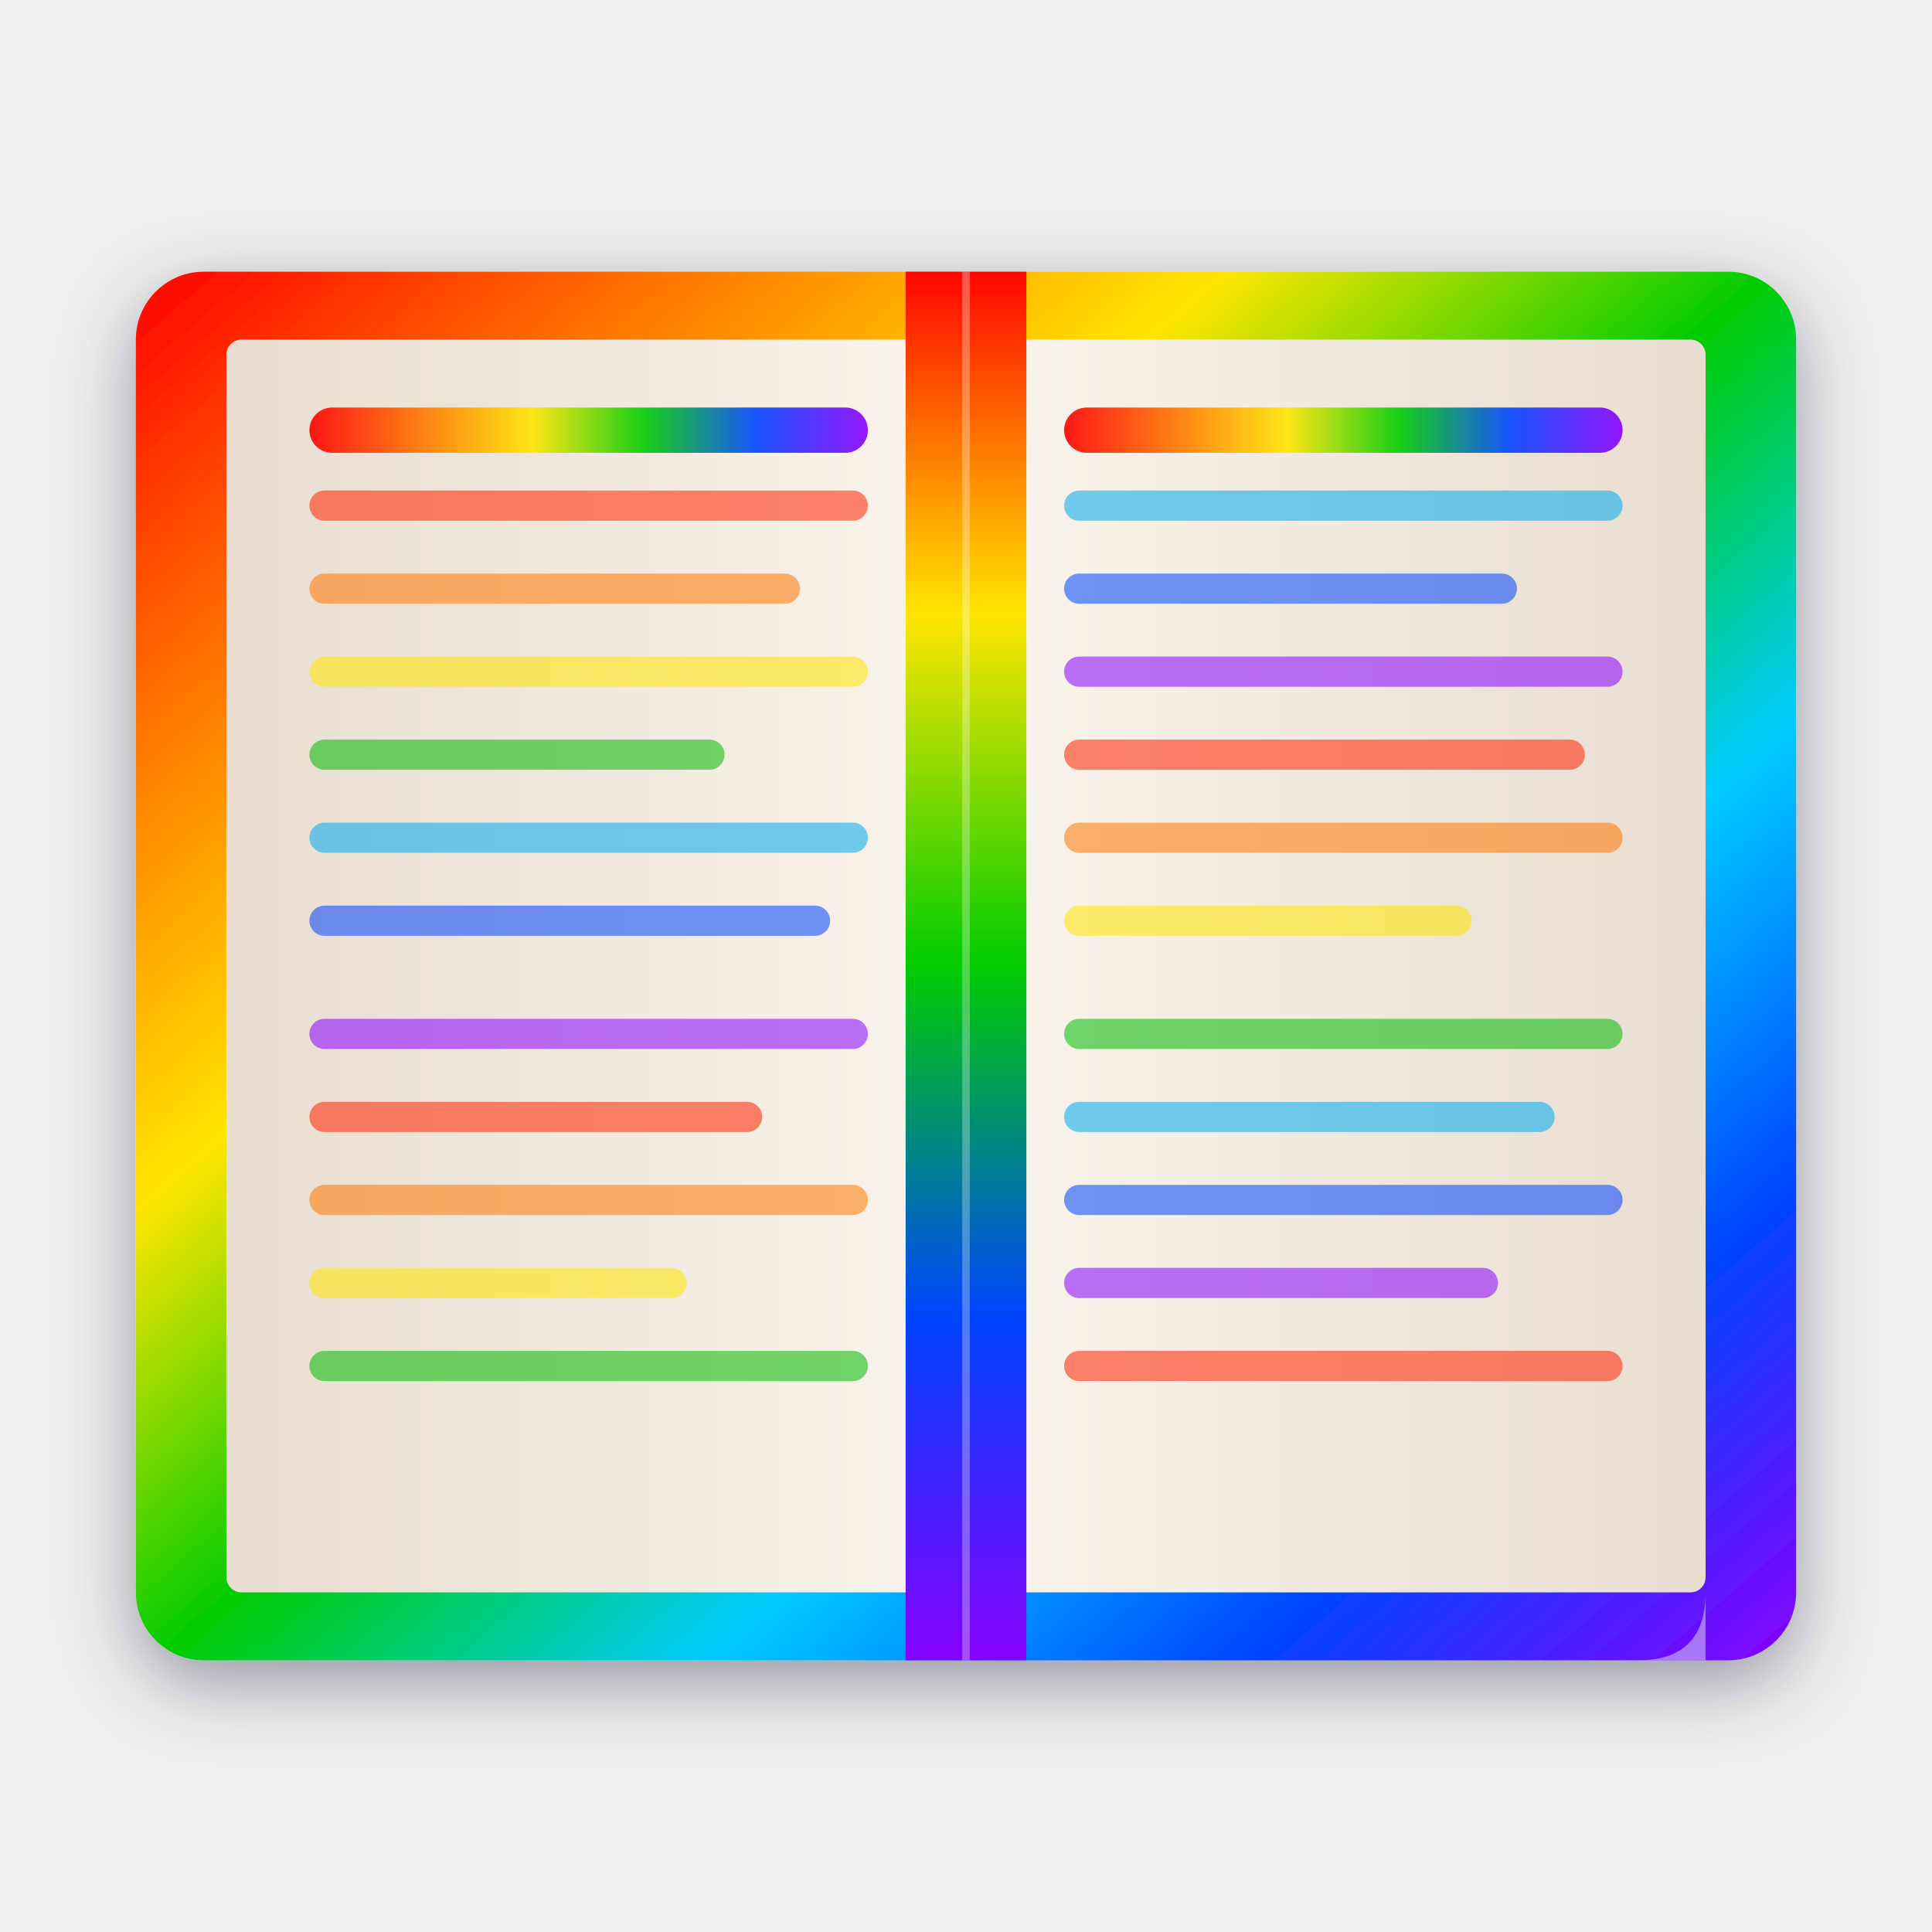
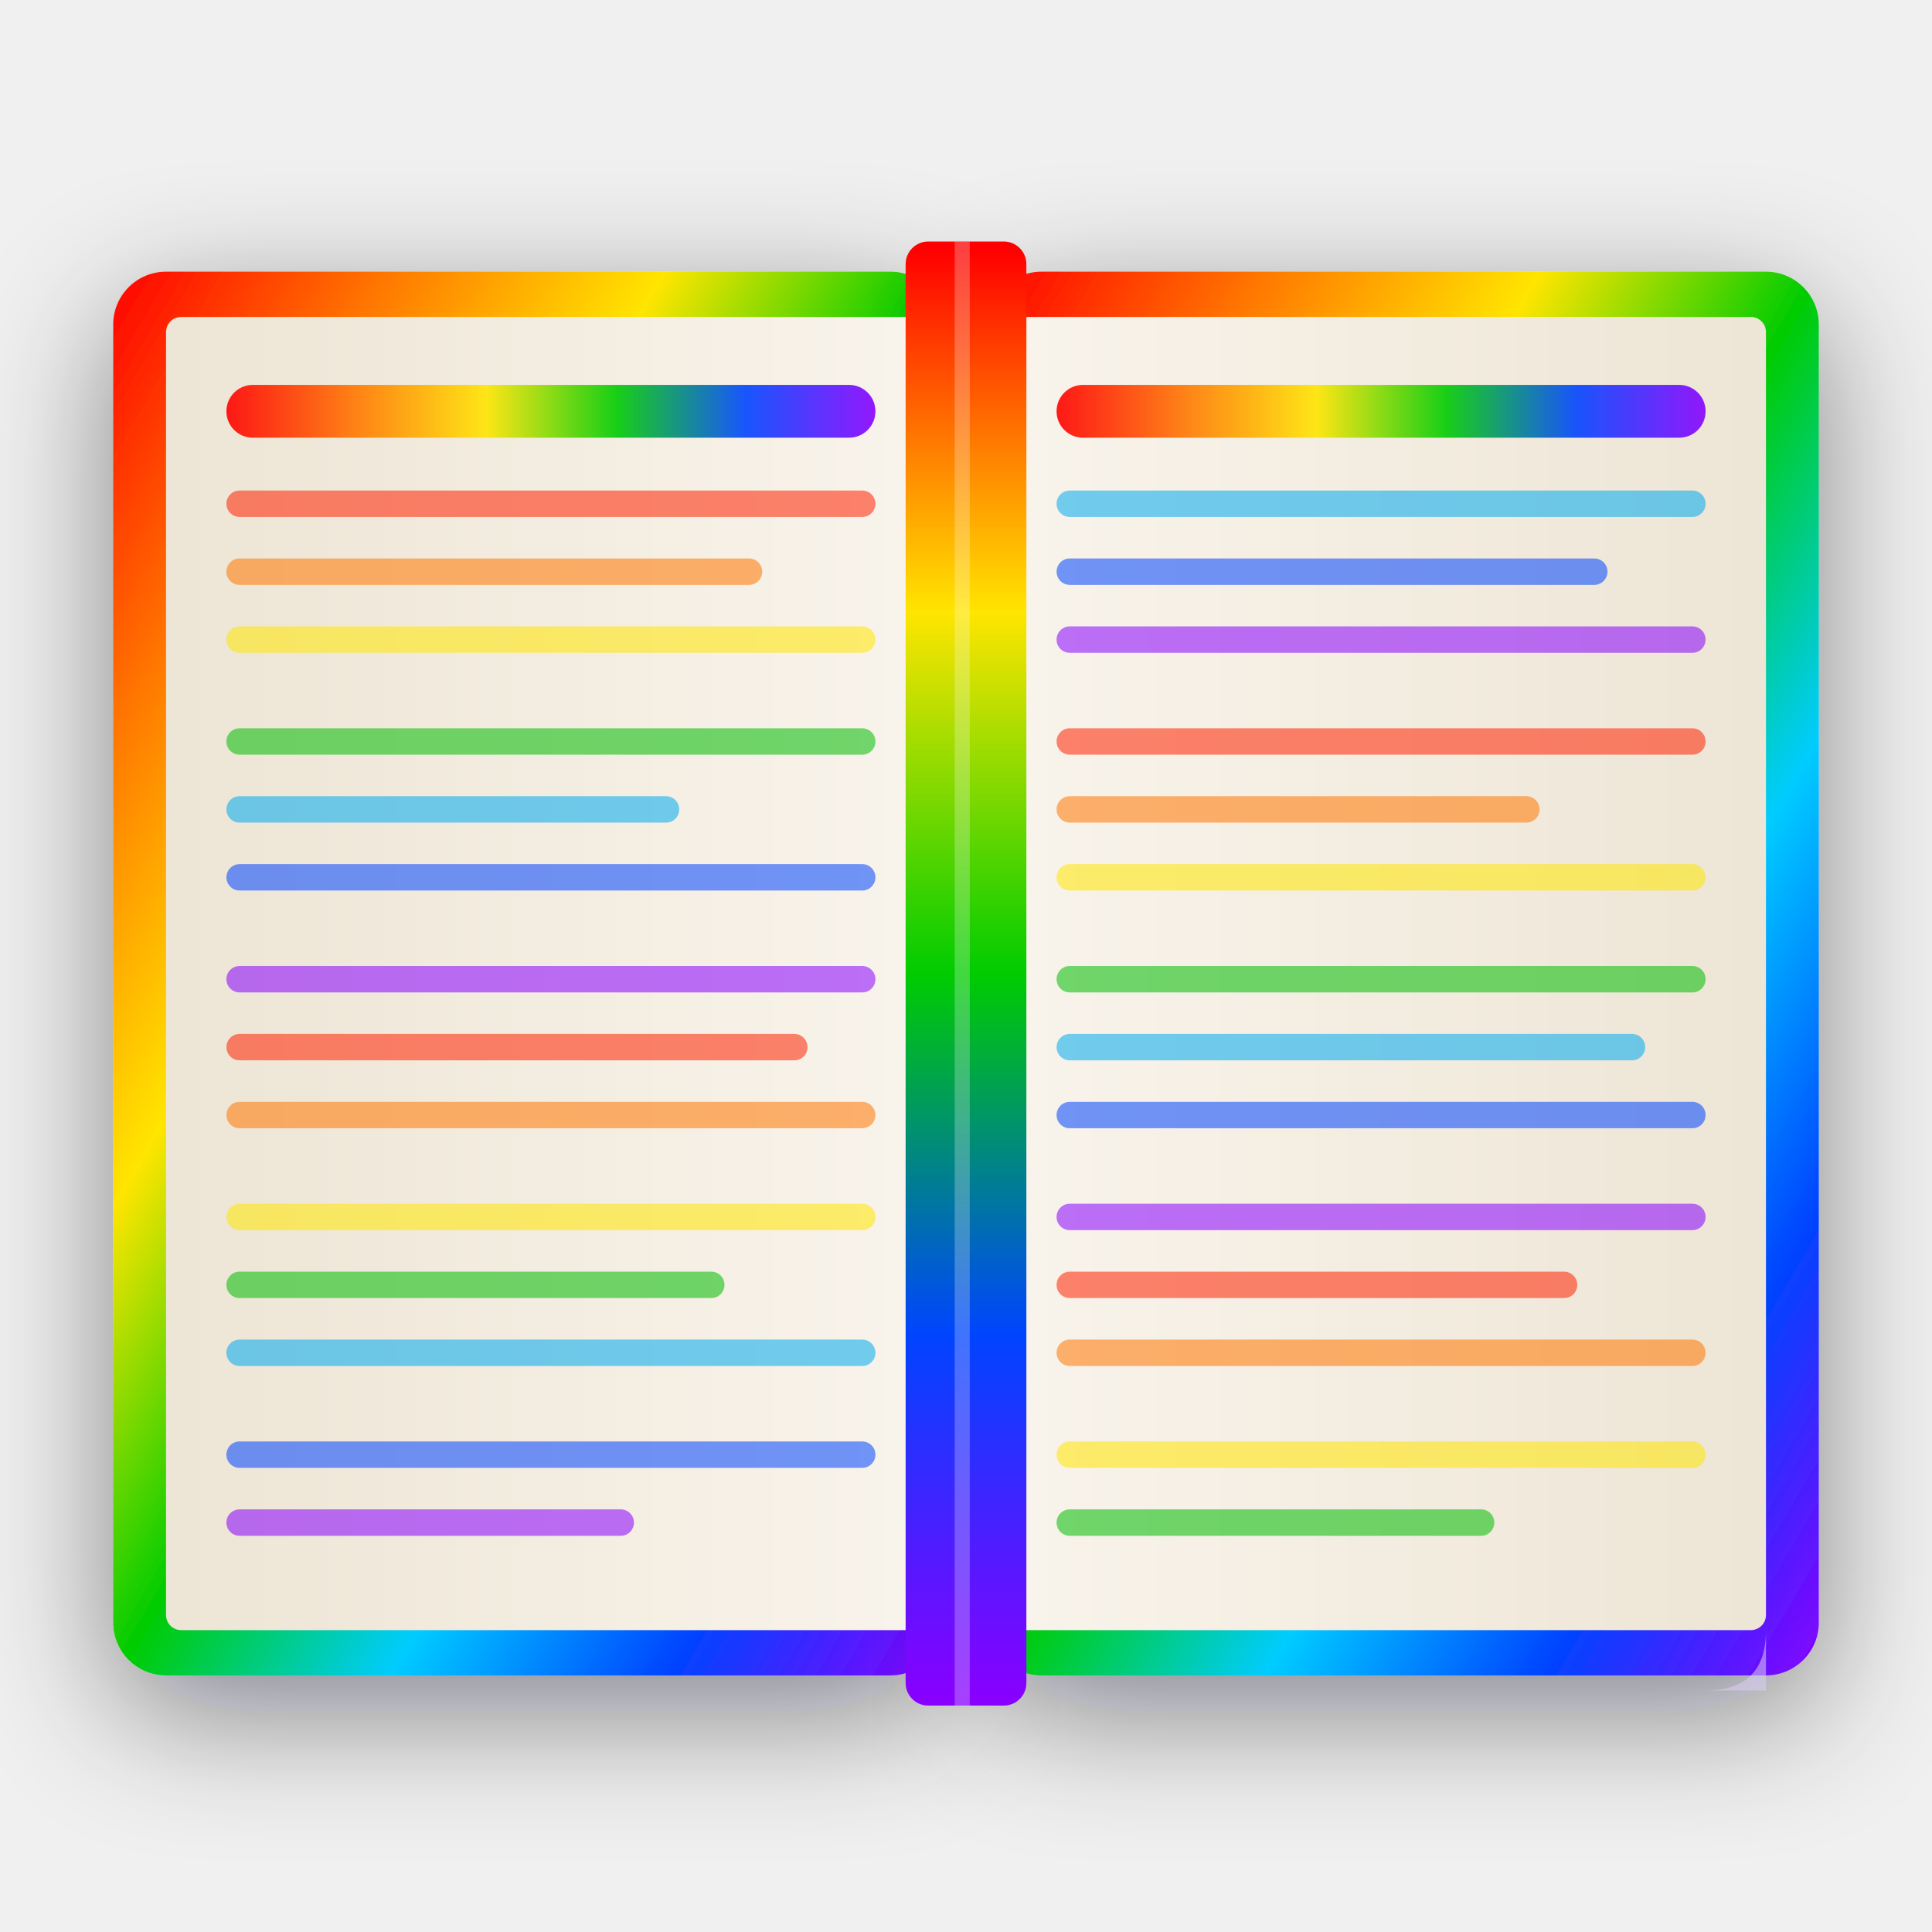
<svg xmlns="http://www.w3.org/2000/svg" viewBox="0 0 512 512" width="512" height="512">
  <defs>
-     <filter id="shadow" x="-8%" y="-8%" width="116%" height="116%">
-       <feDropShadow dx="0" dy="6" stdDeviation="10" flood-color="#100820" flood-opacity="0.38" />
-     </filter>
-     <linearGradient id="spectrumCover" x1="0" y1="0" x2="1" y2="1">
+     <linearGradient id="specCov" x1="0" y1="0" x2="1" y2="1">
      <stop offset="0%" stop-color="#FF0000" />
      <stop offset="16.6%" stop-color="#FF7700" />
      <stop offset="33.3%" stop-color="#FFE500" />
      <stop offset="50%" stop-color="#00CC00" />
      <stop offset="66.6%" stop-color="#00CCFF" />
      <stop offset="83.3%" stop-color="#0044FF" />
      <stop offset="100%" stop-color="#8800FF" />
    </linearGradient>
-     <linearGradient id="spectrumSpine" x1="0" y1="0" x2="0" y2="1">
+     <linearGradient id="specSp" x1="0" y1="0" x2="0" y2="1">
      <stop offset="0%" stop-color="#FF0000" />
      <stop offset="25%" stop-color="#FFE500" />
      <stop offset="50%" stop-color="#00CC00" />
      <stop offset="75%" stop-color="#0044FF" />
      <stop offset="100%" stop-color="#8800FF" />
    </linearGradient>
-     <linearGradient id="pageLeft" x1="0" y1="0" x2="1" y2="0">
-       <stop offset="0%" stop-color="#e8ddd0" />
-       <stop offset="100%" stop-color="#f9f4ec" />
+     <linearGradient id="pgL" x1="1" y1="0" x2="0" y2="0">
+       <stop offset="0%" stop-color="#f9f4ec" />
+       <stop offset="100%" stop-color="#ede5d5" />
    </linearGradient>
-     <linearGradient id="pageRight" x1="0" y1="0" x2="1" y2="0">
+     <linearGradient id="pgR" x1="0" y1="0" x2="1" y2="0">
      <stop offset="0%" stop-color="#f9f4ec" />
-       <stop offset="100%" stop-color="#e8ddd0" />
+       <stop offset="100%" stop-color="#ede5d5" />
    </linearGradient>
-     <linearGradient id="spectrumBar" x1="0" y1="0" x2="1" y2="0">
+     <linearGradient id="specBar" x1="0" y1="0" x2="1" y2="0">
      <stop offset="0%" stop-color="#FF0000" />
      <stop offset="20%" stop-color="#FF7700" />
      <stop offset="40%" stop-color="#FFE500" />
      <stop offset="60%" stop-color="#00CC00" />
      <stop offset="80%" stop-color="#0044FF" />
      <stop offset="100%" stop-color="#8800FF" />
    </linearGradient>
+     <filter id="sh" x="-14%" y="-14%" width="128%" height="128%">
+       <feDropShadow dx="0" dy="10" stdDeviation="18" flood-color="#100820" flood-opacity="0.45" />
+     </filter>
  </defs>
-   <rect x="36" y="72" width="440" height="368" rx="18" ry="18" fill="url(#spectrumCover)" filter="url(#shadow)" />
-   <rect x="60" y="90" width="192" height="332" rx="4" ry="4" fill="url(#pageLeft)" />
-   <rect x="260" y="90" width="192" height="332" rx="4" ry="4" fill="url(#pageRight)" />
-   <rect x="240" y="72" width="32" height="368" fill="url(#spectrumSpine)" />
-   <rect x="255" y="72" width="2" height="368" fill="#ffffff" opacity="0.30" />
+   <rect x="30" y="72" width="220" height="372" rx="14" ry="14" fill="url(#specCov)" filter="url(#sh)" />
+   <rect x="262" y="72" width="220" height="372" rx="14" ry="14" fill="url(#specCov)" filter="url(#sh)" />
+   <rect x="44" y="84" width="204" height="348" rx="4" ry="4" fill="url(#pgL)" />
+   <rect x="264" y="84" width="204" height="348" rx="4" ry="4" fill="url(#pgR)" />
+   <rect x="240" y="64" width="32" height="388" rx="6" ry="6" fill="url(#specSp)" />
+   <rect x="253" y="64" width="4" height="388" fill="#ffffff" opacity="0.25" />
+   <rect x="60" y="102" width="172" height="14" rx="7" fill="url(#specBar)" opacity="0.90" />
  <g opacity="0.55">
-     <rect x="82" y="130" width="148" height="8" rx="4" fill="#FF2200" />
-     <rect x="82" y="152" width="130" height="8" rx="4" fill="#FF7700" />
-     <rect x="82" y="174" width="148" height="8" rx="4" fill="#FFE500" />
-     <rect x="82" y="196" width="110" height="8" rx="4" fill="#00BB00" />
-     <rect x="82" y="218" width="148" height="8" rx="4" fill="#00AAEE" />
-     <rect x="82" y="240" width="138" height="8" rx="4" fill="#0044FF" />
-     <rect x="82" y="270" width="148" height="8" rx="4" fill="#8800FF" />
-     <rect x="82" y="292" width="120" height="8" rx="4" fill="#FF2200" />
-     <rect x="82" y="314" width="148" height="8" rx="4" fill="#FF7700" />
-     <rect x="82" y="336" width="100" height="8" rx="4" fill="#FFE500" />
-     <rect x="82" y="358" width="148" height="8" rx="4" fill="#00BB00" />
+     <rect x="60" y="130" width="172" height="7" rx="3.5" fill="#FF2200" />
+     <rect x="60" y="148" width="142" height="7" rx="3.5" fill="#FF7700" />
+     <rect x="60" y="166" width="172" height="7" rx="3.5" fill="#FFE500" />
+     <rect x="60" y="193" width="172" height="7" rx="3.5" fill="#00BB00" />
+     <rect x="60" y="211" width="120" height="7" rx="3.5" fill="#00AAEE" />
+     <rect x="60" y="229" width="172" height="7" rx="3.5" fill="#0044FF" />
+     <rect x="60" y="256" width="172" height="7" rx="3.5" fill="#8800FF" />
+     <rect x="60" y="274" width="154" height="7" rx="3.5" fill="#FF2200" />
+     <rect x="60" y="292" width="172" height="7" rx="3.5" fill="#FF7700" />
+     <rect x="60" y="319" width="172" height="7" rx="3.5" fill="#FFE500" />
+     <rect x="60" y="337" width="132" height="7" rx="3.5" fill="#00BB00" />
+     <rect x="60" y="355" width="172" height="7" rx="3.5" fill="#00AAEE" />
+     <rect x="60" y="382" width="172" height="7" rx="3.5" fill="#0044FF" />
+     <rect x="60" y="400" width="108" height="7" rx="3.5" fill="#8800FF" />
  </g>
+   <rect x="280" y="102" width="172" height="14" rx="7" fill="url(#specBar)" opacity="0.90" />
  <g opacity="0.55">
-     <rect x="282" y="130" width="148" height="8" rx="4" fill="#00AAEE" />
-     <rect x="282" y="152" width="120" height="8" rx="4" fill="#0044FF" />
-     <rect x="282" y="174" width="148" height="8" rx="4" fill="#8800FF" />
-     <rect x="282" y="196" width="138" height="8" rx="4" fill="#FF2200" />
-     <rect x="282" y="218" width="148" height="8" rx="4" fill="#FF7700" />
-     <rect x="282" y="240" width="108" height="8" rx="4" fill="#FFE500" />
-     <rect x="282" y="270" width="148" height="8" rx="4" fill="#00BB00" />
-     <rect x="282" y="292" width="130" height="8" rx="4" fill="#00AAEE" />
-     <rect x="282" y="314" width="148" height="8" rx="4" fill="#0044FF" />
-     <rect x="282" y="336" width="115" height="8" rx="4" fill="#8800FF" />
-     <rect x="282" y="358" width="148" height="8" rx="4" fill="#FF2200" />
+     <rect x="280" y="130" width="172" height="7" rx="3.5" fill="#00AAEE" />
+     <rect x="280" y="148" width="146" height="7" rx="3.5" fill="#0044FF" />
+     <rect x="280" y="166" width="172" height="7" rx="3.5" fill="#8800FF" />
+     <rect x="280" y="193" width="172" height="7" rx="3.5" fill="#FF2200" />
+     <rect x="280" y="211" width="128" height="7" rx="3.5" fill="#FF7700" />
+     <rect x="280" y="229" width="172" height="7" rx="3.5" fill="#FFE500" />
+     <rect x="280" y="256" width="172" height="7" rx="3.5" fill="#00BB00" />
+     <rect x="280" y="274" width="156" height="7" rx="3.5" fill="#00AAEE" />
+     <rect x="280" y="292" width="172" height="7" rx="3.5" fill="#0044FF" />
+     <rect x="280" y="319" width="172" height="7" rx="3.5" fill="#8800FF" />
+     <rect x="280" y="337" width="138" height="7" rx="3.5" fill="#FF2200" />
+     <rect x="280" y="355" width="172" height="7" rx="3.5" fill="#FF7700" />
+     <rect x="280" y="382" width="172" height="7" rx="3.5" fill="#FFE500" />
+     <rect x="280" y="400" width="116" height="7" rx="3.5" fill="#00BB00" />
  </g>
-   <rect x="82" y="108" width="148" height="12" rx="6" fill="url(#spectrumBar)" opacity="0.90" />
-   <rect x="282" y="108" width="148" height="12" rx="6" fill="url(#spectrumBar)" opacity="0.90" />
-   <path d="M452 422 Q452 440 434 440 L452 440 Z" fill="#d8d0f0" opacity="0.55" />
+   <path d="M468 432 Q468 448 452 448 L468 448 Z" fill="#d8d0f0" opacity="0.55" />
</svg>
